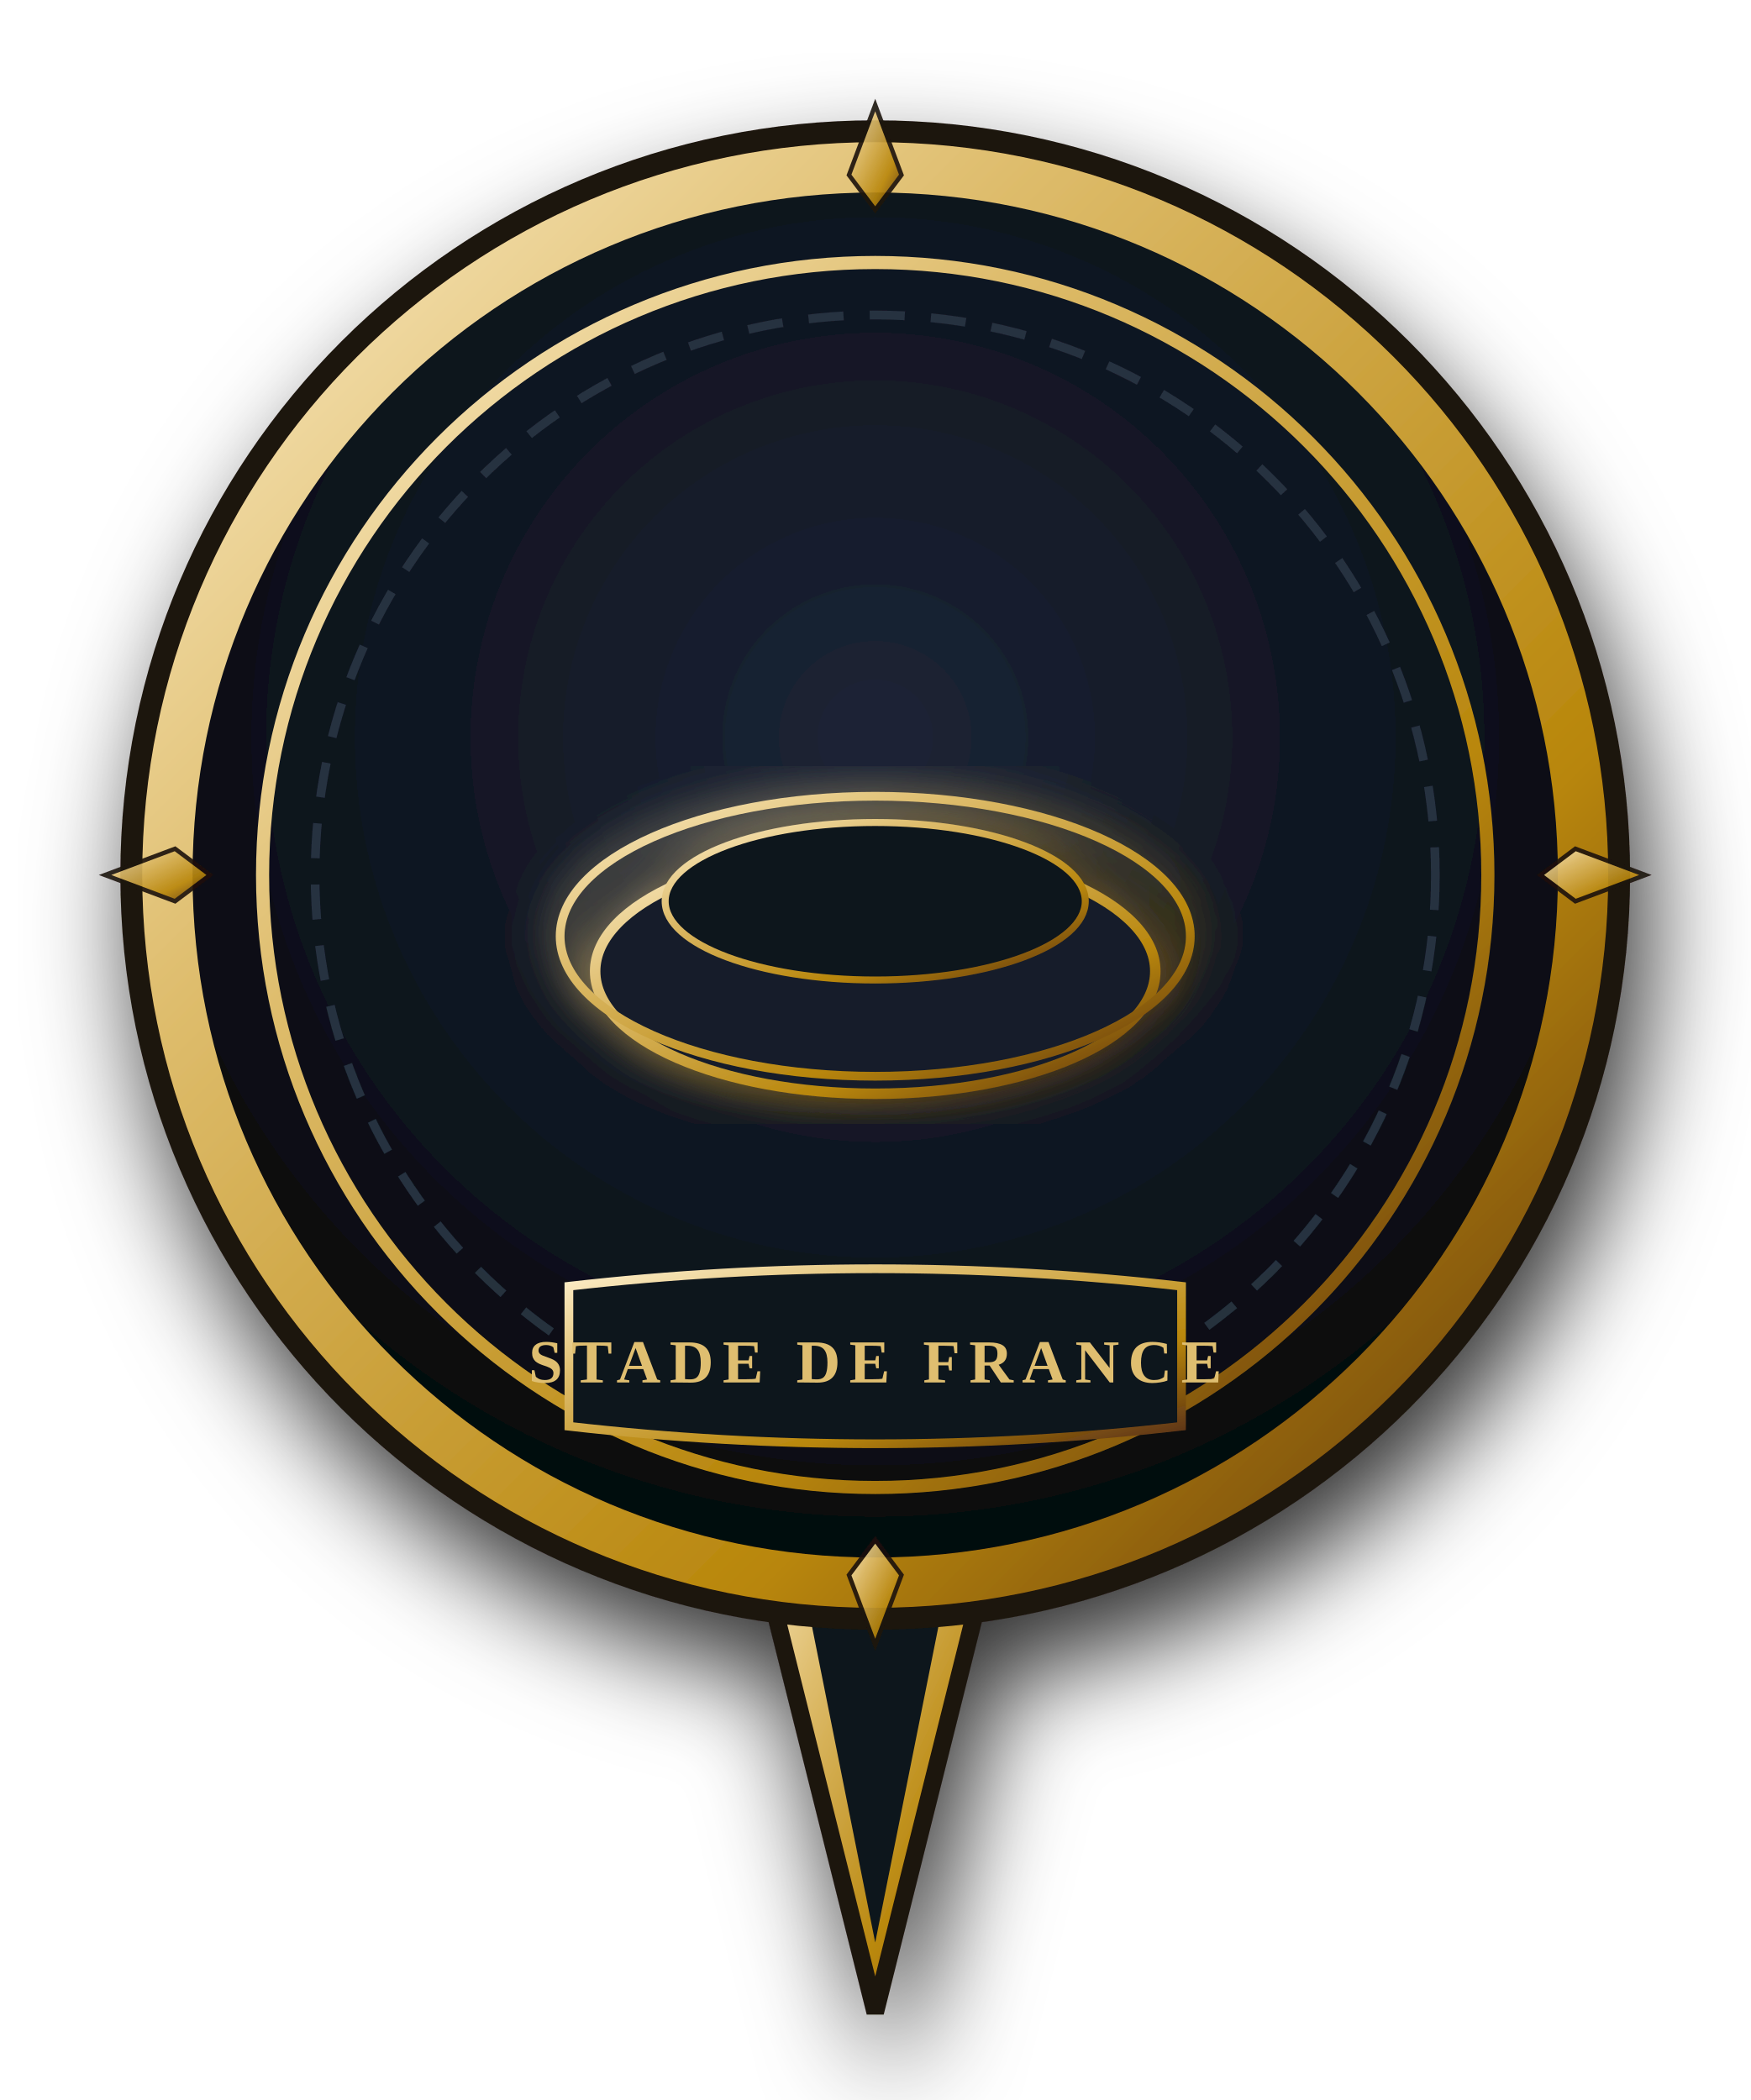
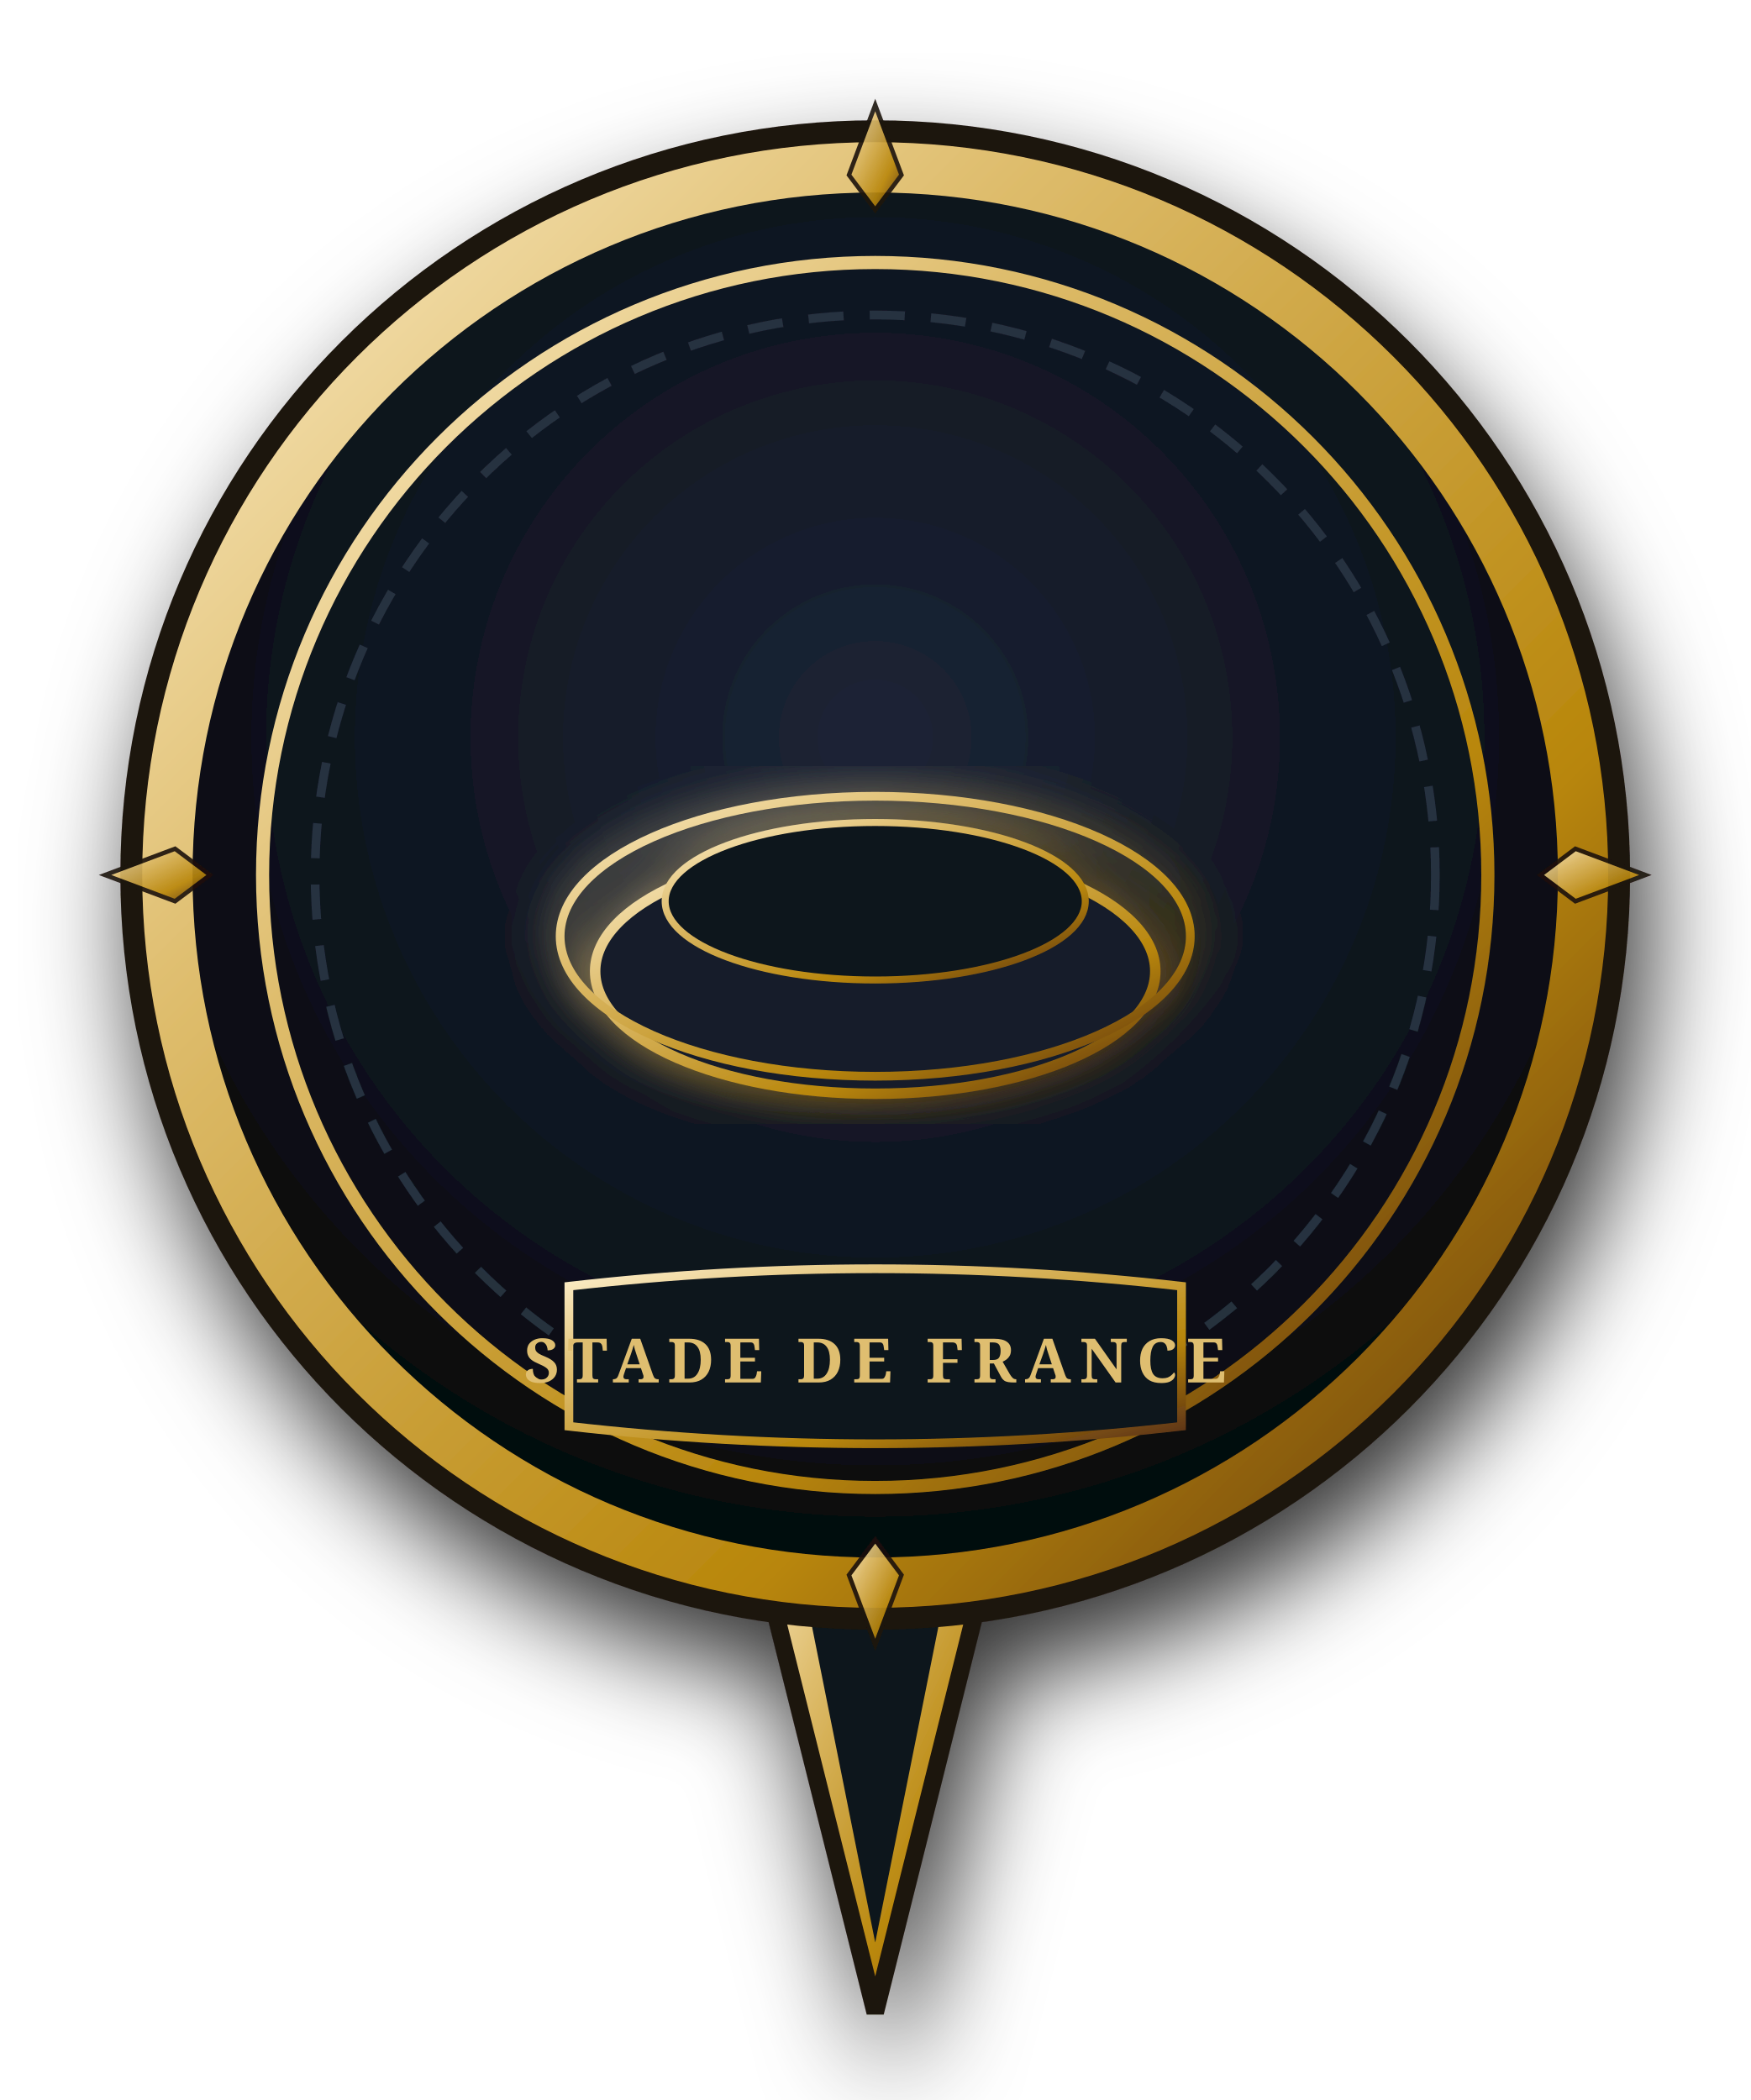
<svg xmlns="http://www.w3.org/2000/svg" viewBox="0 0 200 240" width="100%" height="100%">
  <defs>
    <radialGradient id="markerBg" cx="50%" cy="40%" r="60%">
      <stop id="marker-hi" offset="0%" stop-color="#1c2436" />
      <stop id="marker-mid" offset="70%" stop-color="#0d131d" />
      <stop id="marker-lo" offset="100%" stop-color="#05070a" />
    </radialGradient>
    <linearGradient id="goldAcc" x1="0%" y1="0%" x2="100%" y2="100%">
      <stop offset="0%" stop-color="#fef0cd" />
      <stop offset="30%" stop-color="#dfbe6f" />
      <stop offset="70%" stop-color="#b8860b" />
      <stop offset="100%" stop-color="#542c15" />
    </linearGradient>
    <filter id="anchorShadow" x="-20%" y="-20%" width="140%" height="140%">
      <feDropShadow id="station-shadow" dx="2" dy="6" stdDeviation="6" flood-color="#000" flood-opacity="0.8" />
    </filter>
    <filter id="glowFilter">
      <feGaussianBlur stdDeviation="2.5" result="blur" />
      <feMerge>
        <feMergeNode in="blur" />
        <feMergeNode in="SourceGraphic" />
      </feMerge>
    </filter>
  </defs>
  <g filter="url(#anchorShadow)">
    <polygon points="100,230 85,170 115,170" fill="url(#goldAcc)" stroke="#1c120a" stroke-width="2" />
    <polygon id="station-pin-inner" points="100,222 90,172 110,172" fill="#0d131d" />
    <circle cx="100" cy="100" r="85" fill="url(#goldAcc)" stroke="#1c120a" stroke-width="2.5" />
    <circle cx="100" cy="100" r="78" fill="url(#markerBg)" />
    <circle cx="100" cy="100" r="70" fill="none" stroke="url(#goldAcc)" stroke-width="1.5" />
    <circle cx="100" cy="100" r="64" fill="none" stroke="#2c3848" stroke-width="1" stroke-dasharray="4,3" opacity="0.8" />
    <g fill="url(#goldAcc)" opacity="0.9" stroke="#1c120a" stroke-width="0.5">
      <path d="M 100,12 L 103,20 L 100,24 L 97,20 Z" />
      <path d="M 100,188 L 103,180 L 100,176 L 97,180 Z" />
      <path d="M 12,100 L 20,103 L 24,100 L 20,97 Z" />
      <path d="M 188,100 L 180,103 L 176,100 L 180,97 Z" />
    </g>
    <g id="station-glyph" transform="translate(100, 103)" filter="url(#glowFilter)">
      <ellipse cx="0" cy="8" rx="32" ry="14" fill="#141c2b" stroke="url(#goldAcc)" stroke-width="1.2" />
      <ellipse cx="0" cy="4" rx="36" ry="16" fill="none" stroke="url(#goldAcc)" stroke-width="1" />
      <ellipse cx="0" cy="0" rx="24" ry="9" fill="#0d131d" stroke="url(#goldAcc)" stroke-width="0.8" />
    </g>
    <g transform="translate(100, 155)">
      <path id="M -42,-8 Q 0,-12 42,-8 Q 42,8 42,8 Q 0,12 -42,8 Z" d="M -35,-8 Q 0,-12 35,-8 Q 35,8 35,8 Q 0,12 -35,8 Z" fill="#0d131d" stroke="url(#goldAcc)" stroke-width="1" />
-       <text id="station-label" x="0" y="3" font-family="'Times New Roman', 'Georgia', serif" font-size="7" font-weight="bold" fill="#dfbe6f" text-anchor="middle" letter-spacing="1">STADE DE FRANCE</text>
+       <text id="station-label" x="0" y="3" font-family="'Cormorant Garamond', 'EB Garamond', serif" font-size="7" font-weight="bold" fill="#dfbe6f" text-anchor="middle" letter-spacing="1">STADE DE FRANCE</text>
    </g>
  </g>
</svg>
